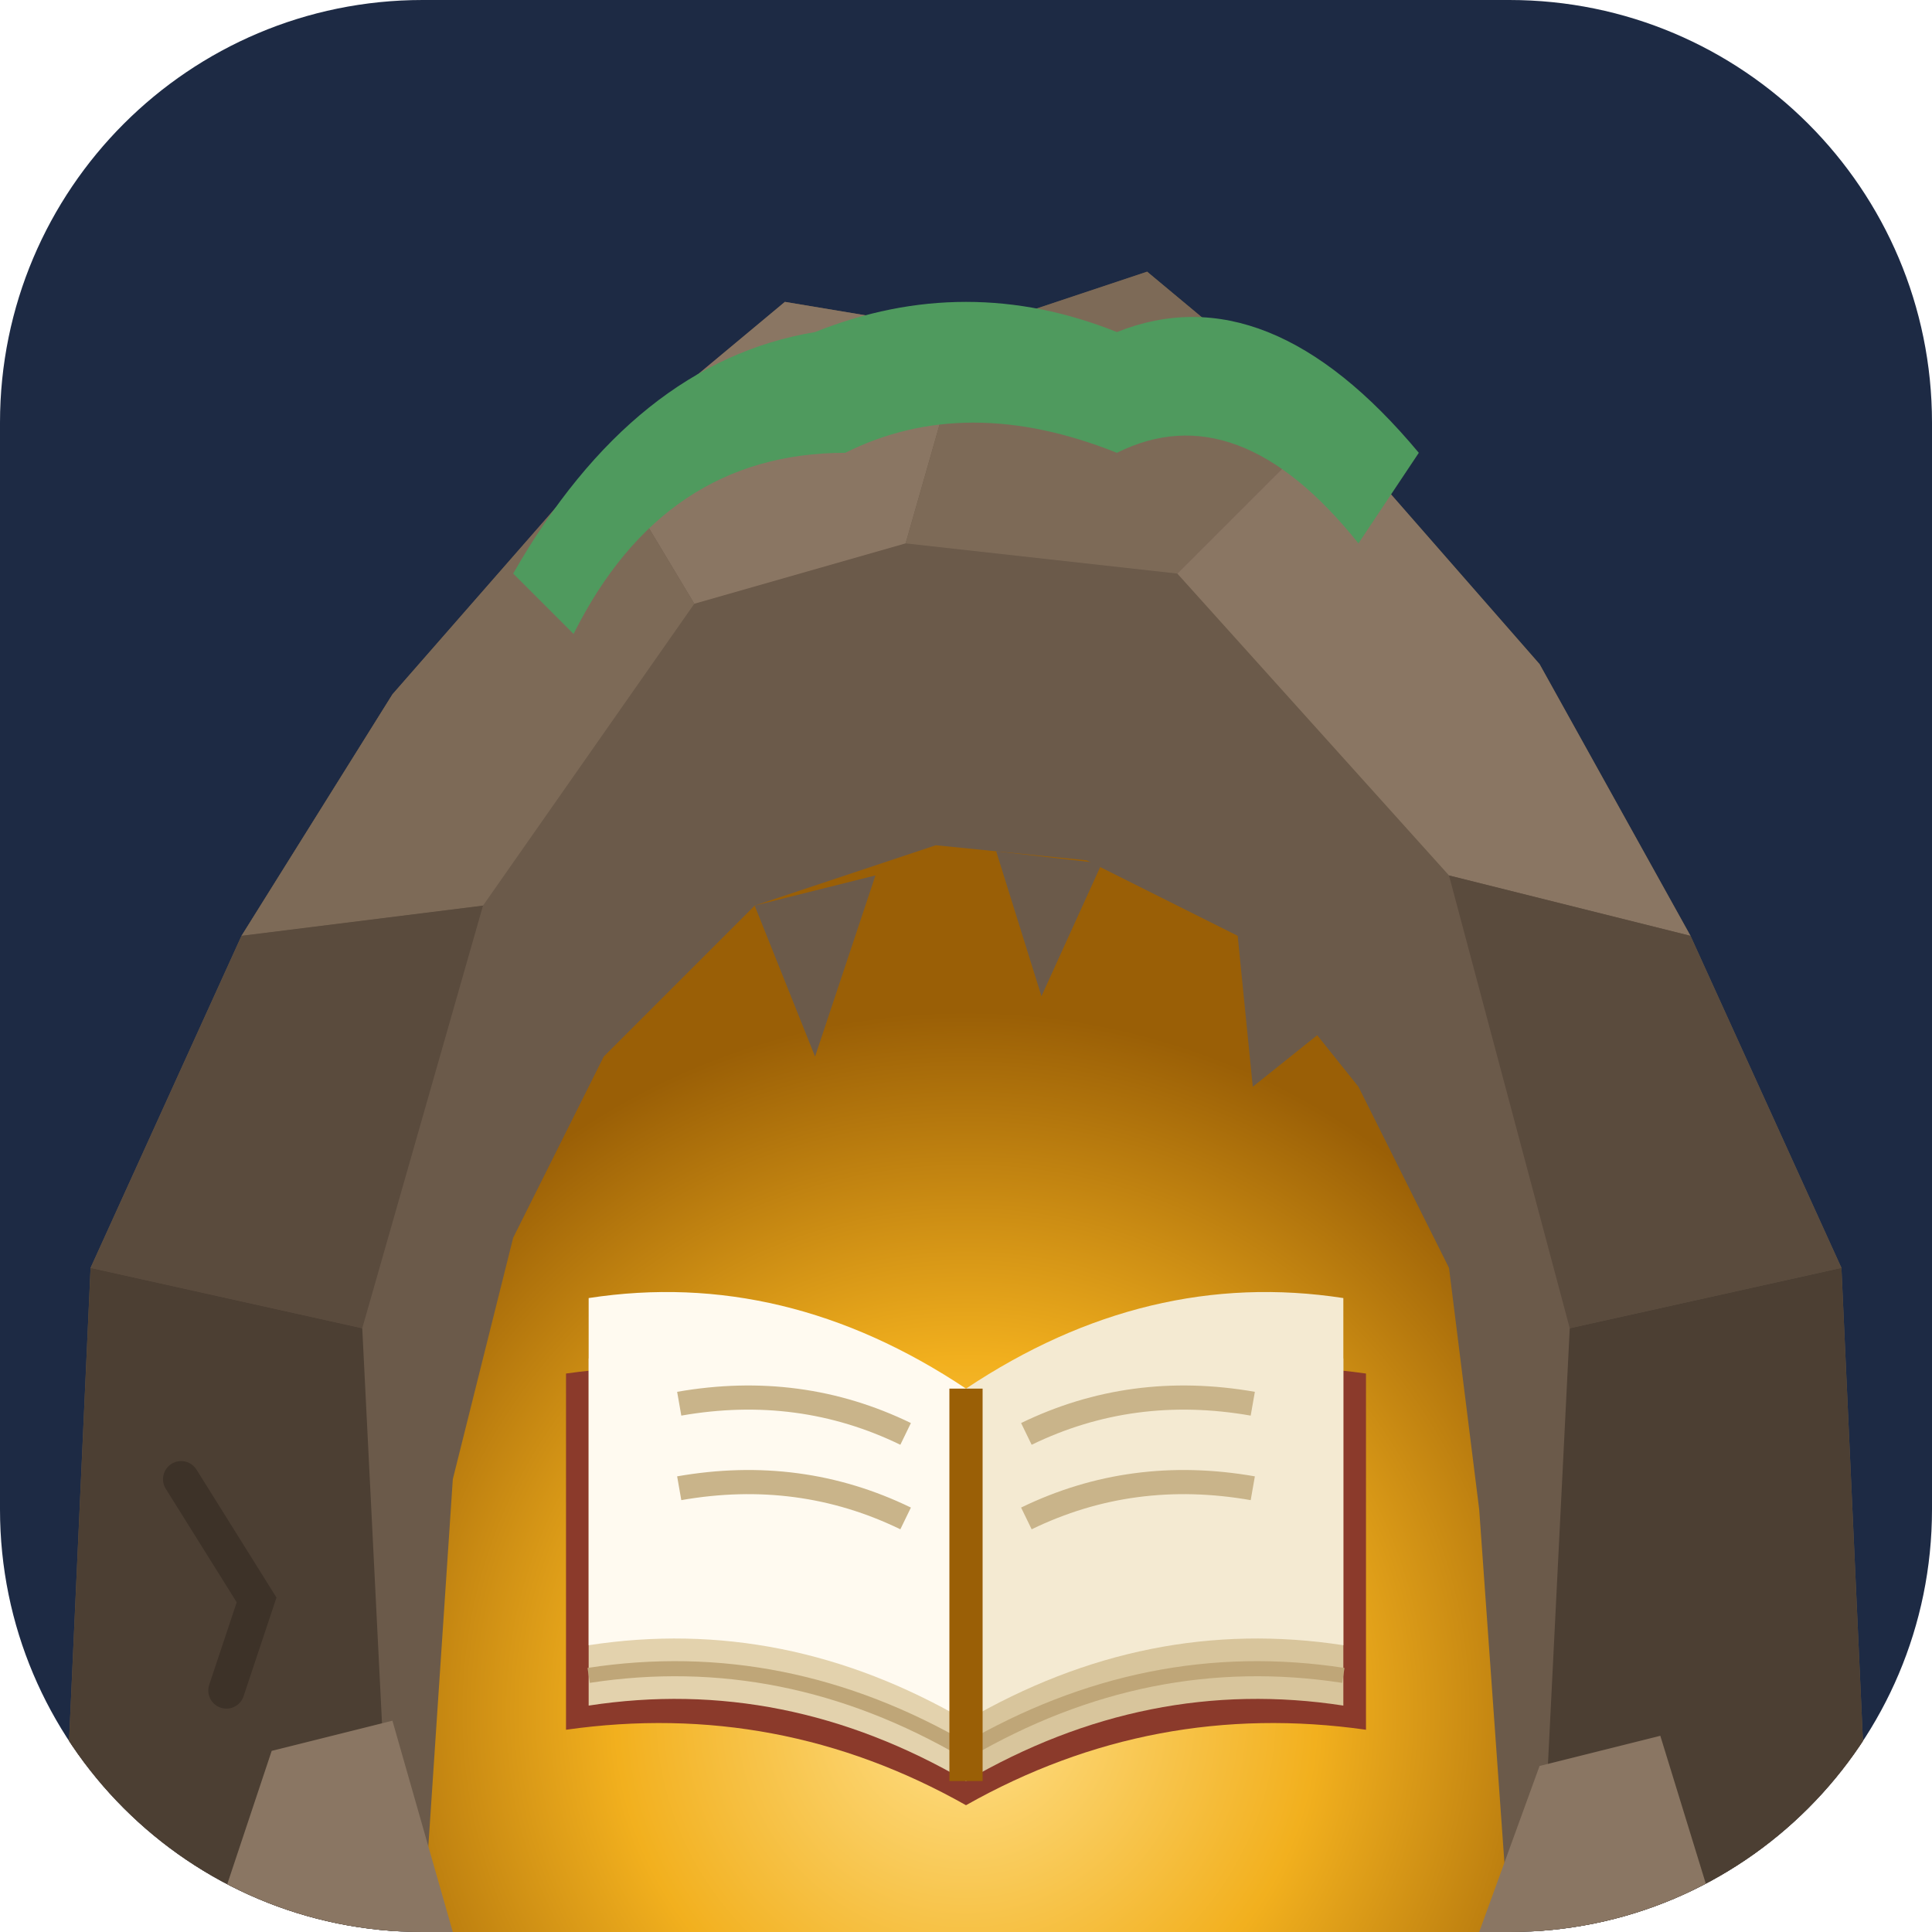
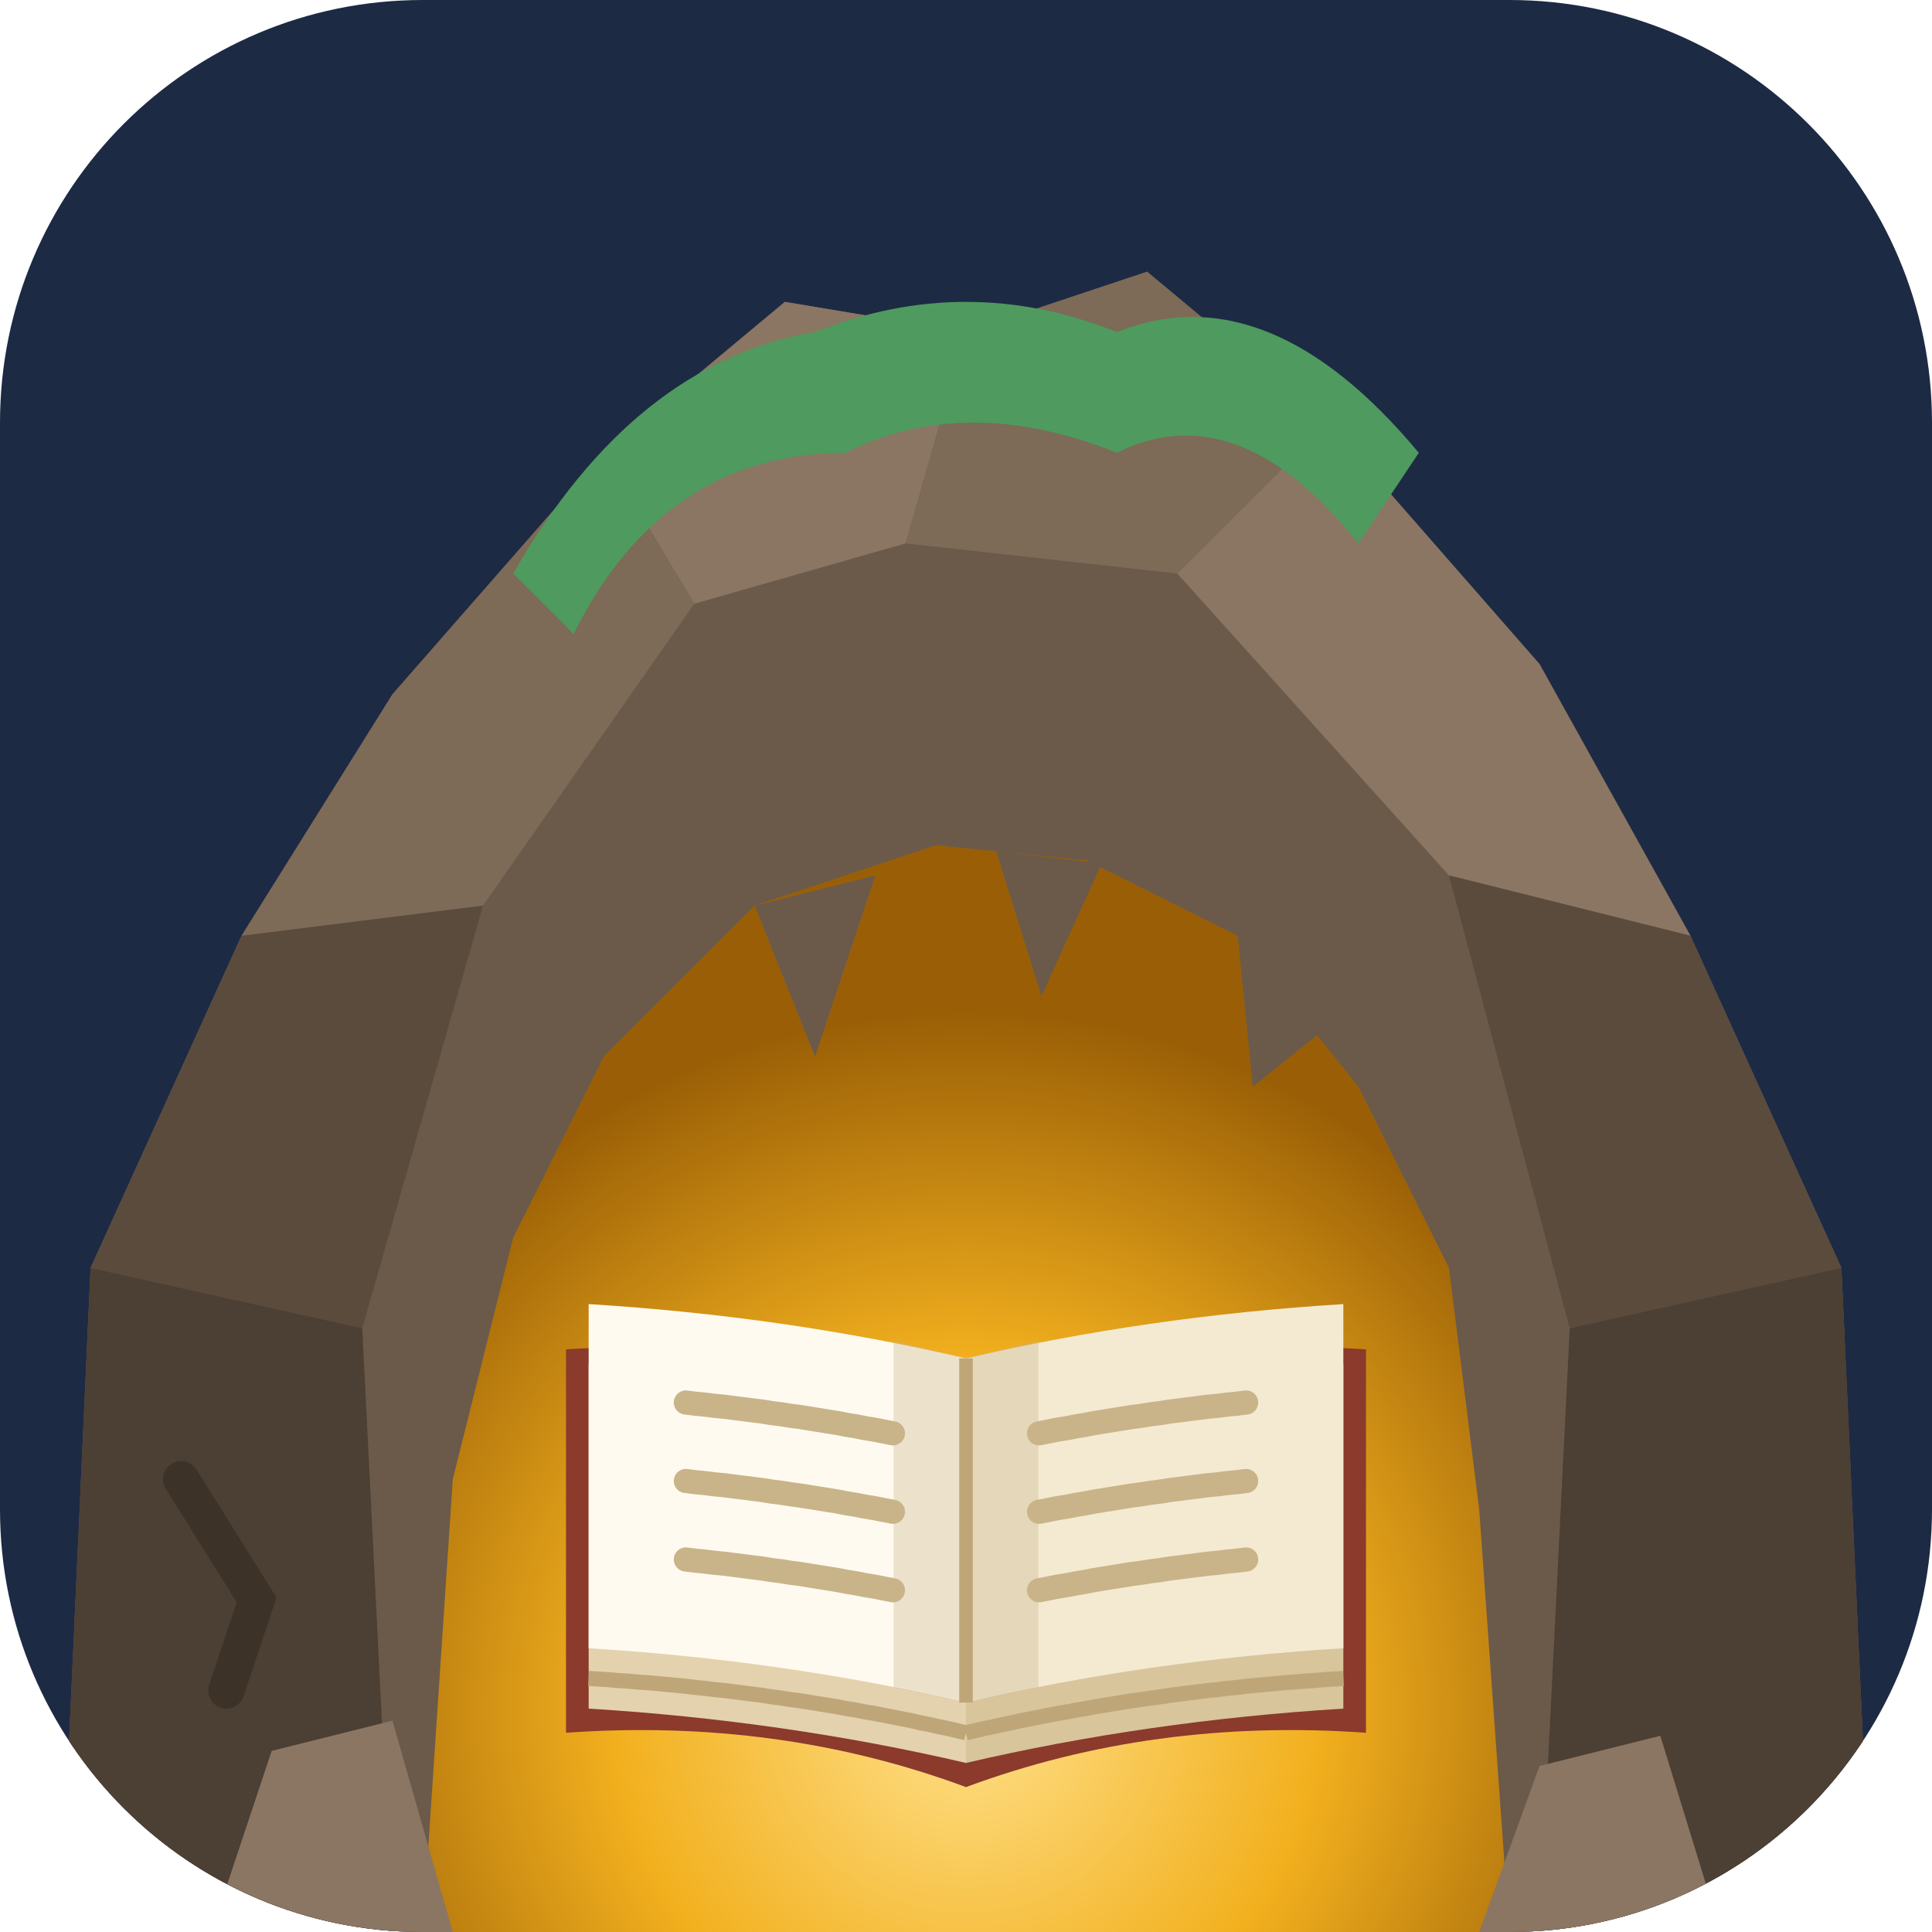
<svg xmlns="http://www.w3.org/2000/svg" viewBox="0 0 64 64">
  <defs>
    <clipPath id="r">
      <rect width="64" height="64" rx="14" />
    </clipPath>
    <radialGradient id="g" cx="50%" cy="80%" r="65%">
      <stop offset="0" stop-color="#ffe08a" />
      <stop offset=".5" stop-color="#f2b01e" />
      <stop offset="1" stop-color="#9a5f06" />
    </radialGradient>
  </defs>
  <rect width="64" height="64" rx="14" fill="#1d2a44" />
  <g clip-path="url(#r)">
    <path d="M2 64 L3 42 L8 31 L13 23 L20 15 L26 10 L32 11 L38 9 L44 14 L51 22 L56 31 L61 42 L62 64 Z" fill="#6b5a4a" />
    <path d="M20 15 L26 10 L32 11 L30 18 L23 20 Z" fill="#8a7663" />
    <path d="M32 11 L38 9 L44 14 L39 19 L30 18 Z" fill="#7d6a57" />
    <path d="M44 14 L51 22 L56 31 L48 29 L39 19 Z" fill="#8a7663" />
    <path d="M13 23 L20 15 L23 20 L16 30 L8 31 Z" fill="#7d6a57" />
    <path d="M3 42 L8 31 L16 30 L12 44 Z" fill="#5a4b3d" />
    <path d="M56 31 L61 42 L52 44 L48 29 Z" fill="#5a4b3d" />
    <path d="M2 64 L3 42 L12 44 L13 64 Z" fill="#4c3f33" />
    <path d="M62 64 L61 42 L52 44 L51 64 Z" fill="#4c3f33" />
    <path d="M17 19 Q21 12 27 11 Q32 9 37 11 Q42 9 47 15 L45 18 Q41 13 37 15 Q32 13 28 15 Q22 15 19 21 Z" fill="#4f9a5e" />
    <path d="M6 49 L8.5 53 L7.5 56" stroke="#3d3228" stroke-width="1.2" fill="none" stroke-linecap="round" />
    <path d="M14 64 L15 49 L17 41 L20 35 L25 30 L31 28 L36 28.5 L41 31 L45 36 L48 42 L49 50 L50 64 Z" fill="url(#g)" />
    <path d="M25 30 L27 35 L29 29 Z M33 28.2 L34.5 33 L36.5 28.6 Z M41 31 L41.5 36 L44 34 Z" fill="#6b5a4a" />
-     <path d="M32 48.5 Q25.8 44.5 18.75 45.5 L18.75 57.3 Q25.8 56.3 32 59.8 Q38.2 56.3 45.25 57.3 L45.25 45.5 Q38.2 44.5 32 48.5 Z" fill="#8b3a2b" />
-     <path d="M32 48 Q26 44 19.5 45 L19.5 56.5 Q26 55.5 32 59 Z" fill="#e3d2ad" />
-     <path d="M32 48 Q38 44 44.5 45 L44.5 56.5 Q38 55.5 32 59 Z" fill="#d8c59c" />
-     <path d="M19.5 55.5 Q26 54.5 32 58 Q38 54.5 44.5 55.5" stroke="#bfa678" stroke-width=".5" fill="none" />
-     <path d="M32 46 Q26 42 19.5 43 L19.5 54.5 Q26 53.5 32 57 Z" fill="#fffaf0" />
-     <path d="M32 46 Q38 42 44.5 43 L44.5 54.5 Q38 53.5 32 57 Z" fill="#f4ead2" />
-     <path d="M32 46 L32 59" stroke="#9a5f06" stroke-width="1.1" />
-     <path d="M22.5 46.5 Q26.5 45.8 30 47.5 M22.5 49.3 Q26.5 48.6 30 50.3 M34 47.5 Q37.5 45.8 41.5 46.5 M34 50.3 Q37.5 48.6 41.5 49.3" stroke="#c9b48a" stroke-width=".8" fill="none" />
+     <path d="M32 47.4 Q25.8 44.2 18.75 44.7 L18.75 57.4 Q25.8 56.9 32 59.2 Q38.2 56.9 45.25 57.4 L45.25 44.7 Q38.2 44.2 32 47.4 Z" fill="#8b3a2b" />
+     <path d="M32 47 Q26 45.6 19.5 45.2 L19.5 56.6 Q26 57 32 58.4 Z" fill="#e3d2ad" />
+     <path d="M32 47 Q38 45.6 44.5 45.2 L44.5 56.6 Q38 57 32 58.4 Z" fill="#d8c59c" />
+     <path d="M19.5 55.6 L19.82 55.62 L20.15 55.64 L20.47 55.67 L20.8 55.69 L21.12 55.72 L21.44 55.74 L21.76 55.77 L22.08 55.8 L22.4 55.83 L22.72 55.86 L23.04 55.9 L23.35 55.93 L23.67 55.97 L23.99 56 L24.3 56.04 L24.62 56.08 L24.93 56.12 L25.25 56.16 L25.56 56.21 L25.88 56.25 L26.19 56.3 L26.5 56.34 L26.81 56.39 L27.12 56.44 L27.43 56.49 L27.74 56.54 L28.05 56.6 L28.36 56.65 L28.66 56.71 L28.97 56.76 L29.27 56.82 L29.58 56.88 L29.88 56.94 L30.19 57 L30.49 57.07 L30.8 57.13 L31.1 57.2 L31.4 57.26 L31.7 57.33 L32 57.4 M44.5 55.6 L44.18 55.62 L43.85 55.64 L43.53 55.67 L43.21 55.69 L42.88 55.72 L42.56 55.74 L42.24 55.77 L41.92 55.8 L41.6 55.83 L41.28 55.86 L40.96 55.9 L40.64 55.93 L40.33 55.97 L40.01 56 L39.7 56.04 L39.38 56.08 L39.07 56.12 L38.75 56.16 L38.44 56.21 L38.12 56.25 L37.81 56.3 L37.5 56.34 L37.19 56.39 L36.88 56.44 L36.57 56.49 L36.26 56.54 L35.95 56.6 L35.65 56.65 L35.34 56.71 L35.03 56.76 L34.73 56.82 L34.42 56.88 L34.12 56.94 L33.81 57 L33.51 57.07 L33.2 57.13 L32.9 57.2 L32.6 57.26 L32.3 57.33 L32 57.4" stroke="#bfa678" stroke-width=".5" fill="none" />
+     <path d="M32 45 Q26 43.6 19.5 43.2 L19.5 54.6 Q26 55 32 56.4 Z" fill="#fffaf0" />
+     <path d="M32 45 Q38 43.6 44.5 43.2 L44.5 54.6 Q38 55 32 56.4 Z" fill="#f4ead2" />
+     <path d="M32 45 L29.6 44.4 L29.6 55.9 L32 56.4 Z M32 45 L34.4 44.4 L34.4 55.9 L32 56.4 Z" fill="#c9b48a" opacity=".35" />
+     <path d="M32 45 L32 56.4" stroke="#bfa678" stroke-width=".45" />
+     <path d="M22.72 46.46 L23.04 46.5 L23.35 46.53 L23.67 46.57 L23.99 46.6 L24.3 46.64 L24.62 46.68 L24.93 46.72 L25.25 46.76 L25.56 46.81 L25.88 46.85 L26.19 46.9 L26.5 46.94 L26.81 46.99 L27.12 47.04 L27.43 47.09 L27.74 47.14 L28.05 47.2 L28.36 47.25 L28.66 47.31 L28.97 47.36 L29.27 47.42 L29.58 47.48 M22.72 49.06 L23.04 49.1 L23.35 49.13 L23.67 49.17 L23.99 49.2 L24.3 49.24 L24.62 49.28 L24.93 49.32 L25.25 49.36 L25.56 49.41 L25.88 49.45 L26.19 49.5 L26.5 49.54 L26.81 49.59 L27.12 49.64 L27.43 49.69 L27.74 49.74 L28.05 49.8 L28.36 49.85 L28.66 49.91 L28.97 49.96 L29.27 50.02 L29.58 50.08 M22.72 51.66 L23.04 51.7 L23.35 51.73 L23.67 51.77 L23.99 51.8 L24.3 51.84 L24.62 51.88 L24.93 51.92 L25.25 51.96 L25.56 52.01 L25.88 52.05 L26.19 52.1 L26.5 52.14 L26.81 52.19 L27.12 52.24 L27.43 52.29 L27.74 52.34 L28.05 52.4 L28.36 52.45 L28.66 52.51 L28.97 52.56 L29.27 52.62 L29.58 52.68 M41.28 46.46 L40.96 46.5 L40.64 46.53 L40.33 46.57 L40.01 46.6 L39.7 46.64 L39.38 46.68 L39.07 46.72 L38.75 46.76 L38.44 46.81 L38.12 46.85 L37.81 46.9 L37.5 46.94 L37.19 46.99 L36.88 47.04 L36.57 47.09 L36.26 47.14 L35.95 47.2 L35.65 47.25 L35.34 47.31 L35.03 47.36 L34.73 47.42 L34.42 47.48 M41.28 49.06 L40.96 49.1 L40.64 49.13 L40.33 49.17 L40.01 49.2 L39.7 49.24 L39.38 49.28 L39.07 49.32 L38.75 49.36 L38.44 49.41 L38.12 49.45 L37.81 49.5 L37.5 49.54 L37.19 49.59 L36.88 49.64 L36.57 49.69 L36.26 49.74 L35.95 49.8 L35.65 49.85 L35.34 49.91 L35.03 49.96 L34.73 50.02 L34.42 50.08 M41.28 51.66 L40.96 51.7 L40.64 51.73 L40.33 51.77 L40.01 51.8 L39.7 51.84 L39.38 51.88 L39.07 51.92 L38.75 51.96 L38.44 52.01 L38.12 52.05 L37.81 52.1 L37.5 52.14 L37.19 52.19 L36.88 52.24 L36.57 52.29 L36.26 52.34 L35.95 52.4 L35.65 52.45 L35.34 52.51 L35.03 52.56 L34.73 52.62 L34.42 52.68" stroke="#c9b48a" stroke-width=".8" fill="none" stroke-linecap="round" />
    <path d="M7 64 L9 58 L13 57 L15 64 Z M49 64 L51 58.5 L55 57.5 L57 64 Z" fill="#8a7663" />
  </g>
</svg>
